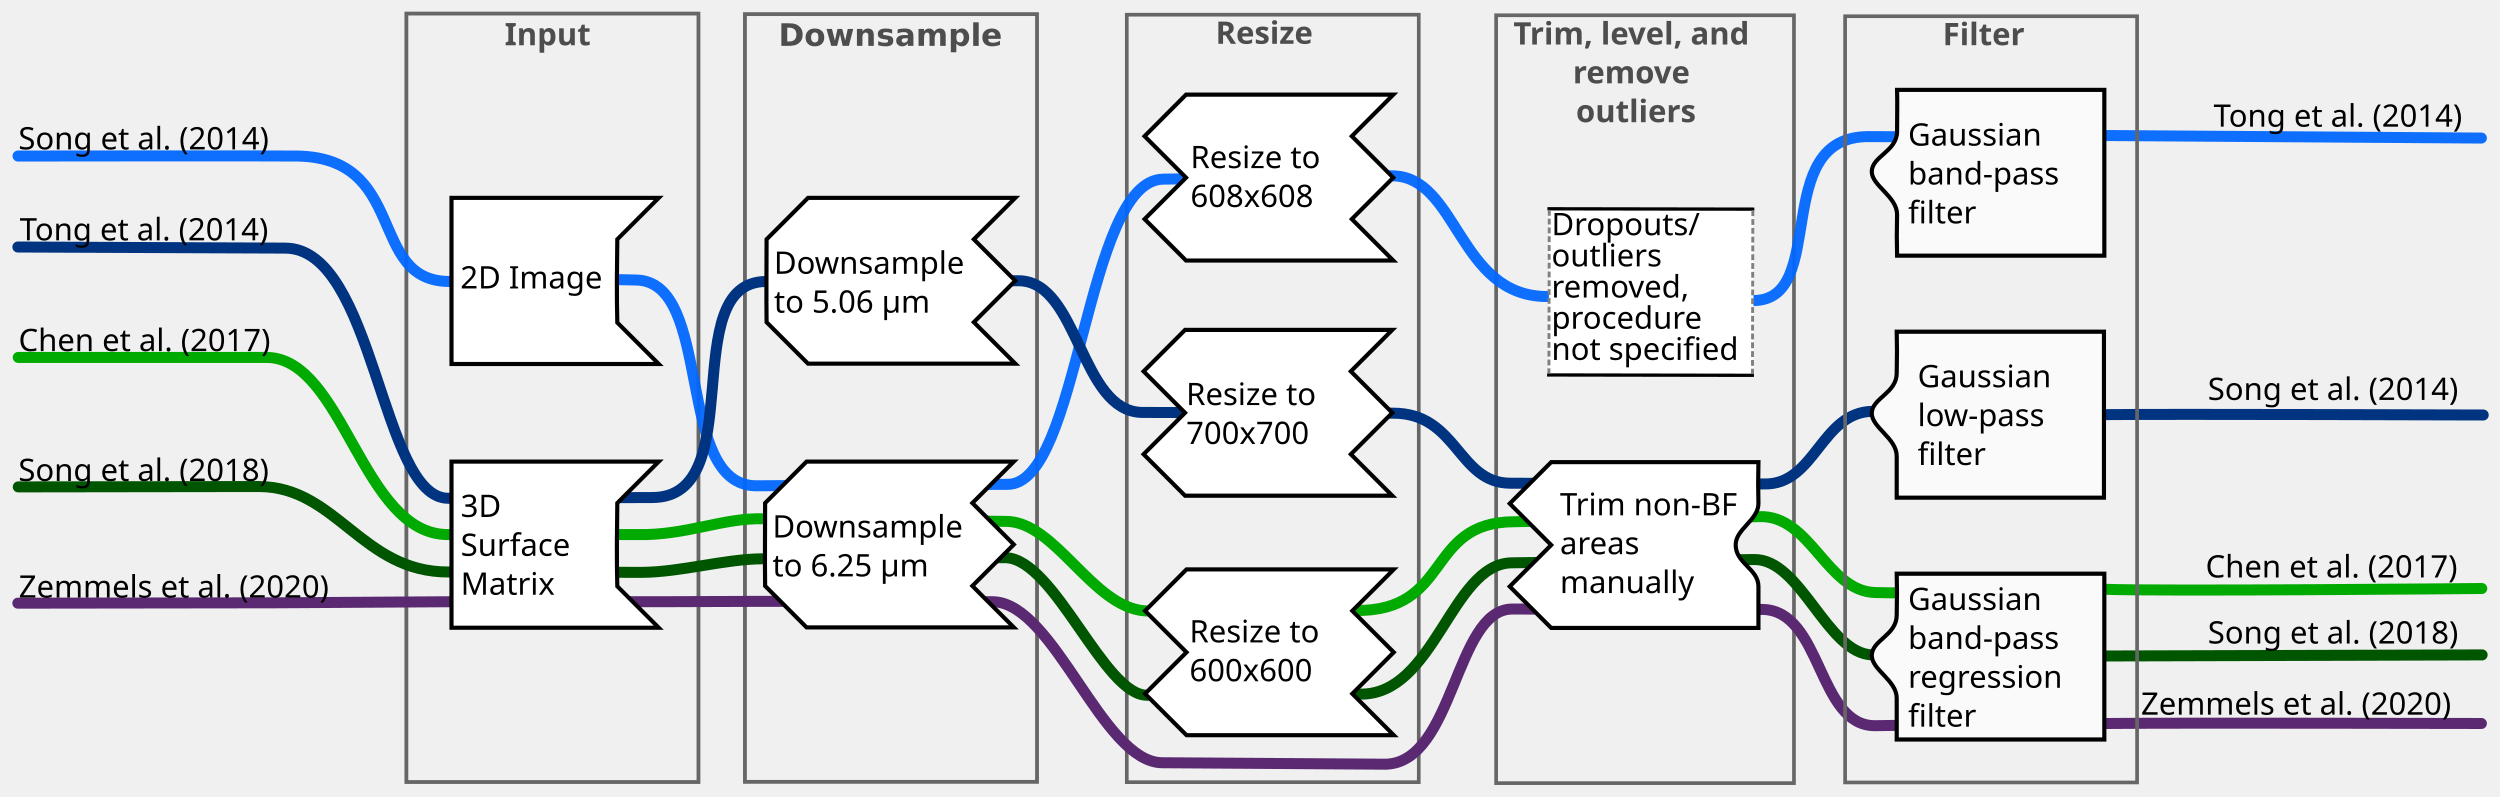
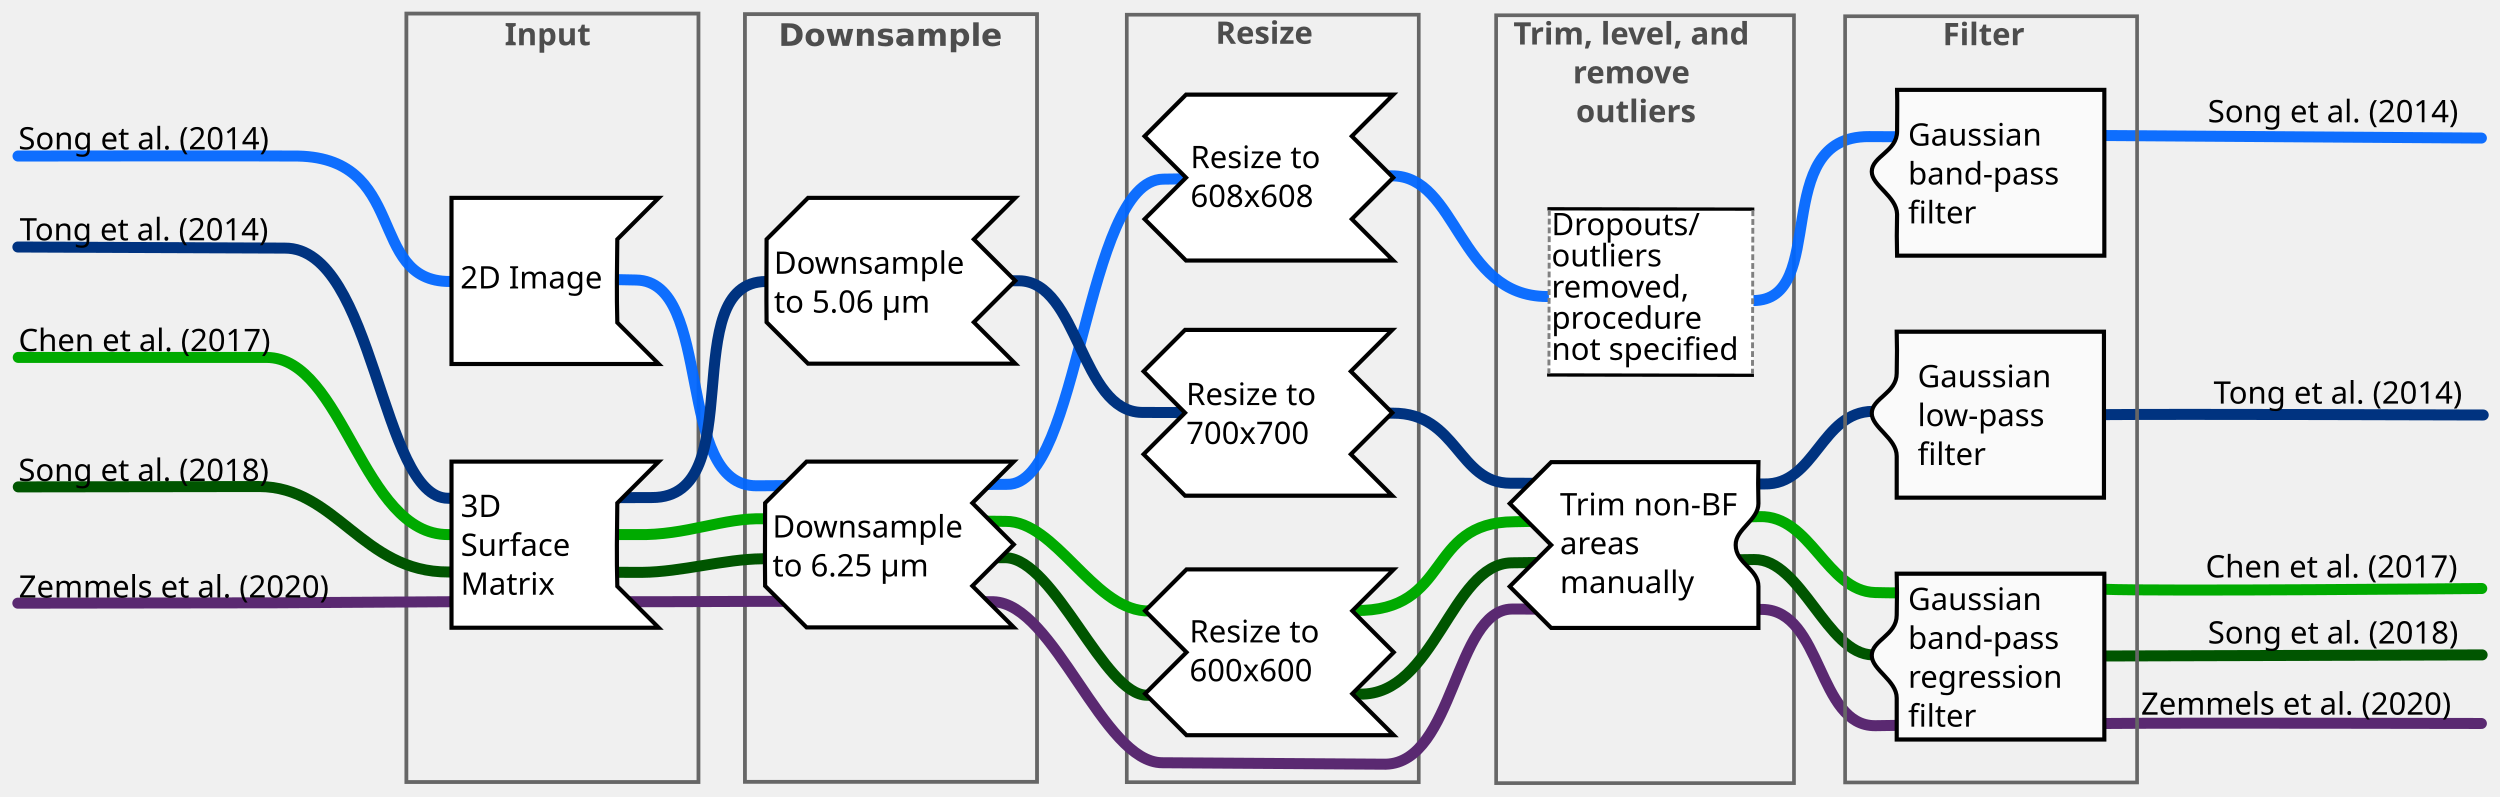
<svg xmlns="http://www.w3.org/2000/svg" xmlns:ns1="http://www.openswatchbook.org/uri/2009/osb" width="26.82in" height="8.547in" viewBox="0 0 681.2 217.2" version="1.1" id="svg8">
  <defs id="defs2">
    <linearGradient id="linearGradient6307" ns1:paint="solid">
      <stop style="stop-color:#000000;stop-opacity:1;" offset="0" id="stop6305" />
    </linearGradient>
    <linearGradient id="linearGradient4867" ns1:paint="solid">
      <stop style="stop-color:#f9ff00;stop-opacity:0;" offset="0" id="stop4865" />
    </linearGradient>
  </defs>
  <g id="layer3" transform="translate(-19.69,-73.96)" />
  <g id="layer1" transform="translate(-23.49,98.24)" />
  <g id="layer4" transform="translate(-19.69,-73.96)" />
  <g id="g7510" transform="translate(3.107,-90.66)">
    <rect y="94.51" x="199.8" height="209.3" width="79.63" id="rect6431-1" style="opacity:1;vector-effect:none;fill:none;fill-opacity:1;stroke:#666666;stroke-width:1.04;stroke-linecap:butt;stroke-linejoin:miter;stroke-miterlimit:4;stroke-dasharray:none;stroke-dashoffset:0;stroke-opacity:1" />
    <g transform="translate(71.03,4.613)" id="g7355">
      <path d="M 140.3,93.59 V 97.36 H 140.8 Q 141.8,97.36 142.3,96.87 Q 142.8,96.39 142.8,95.47 Q 142.8,94.55 142.3,94.07 Q 141.8,93.59 140.8,93.59 Z M 138.7,92.39 H 140.4 Q 141.8,92.39 142.4,92.59 Q 143.1,92.79 143.6,93.27 Q 144.1,93.69 144.3,94.23 Q 144.5,94.78 144.5,95.47 Q 144.5,96.17 144.3,96.72 Q 144.1,97.26 143.6,97.68 Q 143.1,98.16 142.4,98.36 Q 141.7,98.56 140.4,98.56 H 138.7 Z" style="font-style:normal;font-variant:normal;font-weight:bold;font-stretch:normal;font-size:8.467px;line-height:1.25;font-family:sans-serif;-inkscape-font-specification:'sans-serif, Bold';font-variant-ligatures:normal;font-variant-caps:normal;font-variant-numeric:normal;font-feature-settings:normal;text-align:start;letter-spacing:0px;word-spacing:0px;writing-mode:lr-tb;text-anchor:start;fill:#4d4d4d;fill-opacity:1;stroke:none;stroke-width:0.265" id="path7314" />
      <path d="M 147.8,94.88 Q 147.4,94.88 147.1,95.23 Q 146.8,95.58 146.8,96.25 Q 146.8,96.91 147.1,97.27 Q 147.4,97.62 147.8,97.62 Q 148.3,97.62 148.6,97.27 Q 148.8,96.91 148.8,96.25 Q 148.8,95.58 148.6,95.23 Q 148.3,94.88 147.8,94.88 Z M 147.8,93.82 Q 149,93.82 149.7,94.46 Q 150.4,95.11 150.4,96.25 Q 150.4,97.39 149.7,98.03 Q 149,98.68 147.8,98.68 Q 146.6,98.68 146,98.03 Q 145.3,97.39 145.3,96.25 Q 145.3,95.11 146,94.46 Q 146.6,93.82 147.8,93.82 Z" style="font-style:normal;font-variant:normal;font-weight:bold;font-stretch:normal;font-size:8.467px;line-height:1.25;font-family:sans-serif;-inkscape-font-specification:'sans-serif, Bold';font-variant-ligatures:normal;font-variant-caps:normal;font-variant-numeric:normal;font-feature-settings:normal;text-align:start;letter-spacing:0px;word-spacing:0px;writing-mode:lr-tb;text-anchor:start;fill:#4d4d4d;fill-opacity:1;stroke:none;stroke-width:0.265" id="path7316" />
      <path d="M 151,93.93 H 152.5 L 153.3,97.12 L 154,93.93 H 155.3 L 156.1,97.09 L 156.8,93.93 H 158.3 L 157.1,98.56 H 155.4 L 154.7,95.38 L 153.9,98.56 H 152.3 Z" style="font-style:normal;font-variant:normal;font-weight:bold;font-stretch:normal;font-size:8.467px;line-height:1.25;font-family:sans-serif;-inkscape-font-specification:'sans-serif, Bold';font-variant-ligatures:normal;font-variant-caps:normal;font-variant-numeric:normal;font-feature-settings:normal;text-align:start;letter-spacing:0px;word-spacing:0px;writing-mode:lr-tb;text-anchor:start;fill:#4d4d4d;fill-opacity:1;stroke:none;stroke-width:0.265" id="path7318" />
      <path d="M 163.9,95.74 V 98.56 H 162.4 V 98.1 V 96.4 Q 162.4,95.8 162.4,95.58 Q 162.4,95.35 162.3,95.24 Q 162.2,95.1 162.1,95.02 Q 161.9,94.93 161.8,94.93 Q 161.3,94.93 161,95.29 Q 160.8,95.65 160.8,96.28 V 98.56 H 159.3 V 93.93 H 160.8 V 94.61 Q 161.1,94.2 161.5,94.01 Q 161.8,93.82 162.3,93.82 Q 163.1,93.82 163.5,94.31 Q 163.9,94.8 163.9,95.74 Z" style="font-style:normal;font-variant:normal;font-weight:bold;font-stretch:normal;font-size:8.467px;line-height:1.25;font-family:sans-serif;-inkscape-font-specification:'sans-serif, Bold';font-variant-ligatures:normal;font-variant-caps:normal;font-variant-numeric:normal;font-feature-settings:normal;text-align:start;letter-spacing:0px;word-spacing:0px;writing-mode:lr-tb;text-anchor:start;fill:#4d4d4d;fill-opacity:1;stroke:none;stroke-width:0.265" id="path7320" />
      <path d="M 168.9,94.07 V 95.2 Q 168.5,95 168,94.9 Q 167.6,94.8 167.2,94.8 Q 166.8,94.8 166.6,94.91 Q 166.4,95.01 166.4,95.23 Q 166.4,95.41 166.5,95.5 Q 166.7,95.6 167.1,95.65 L 167.3,95.68 Q 168.5,95.83 168.9,96.16 Q 169.2,96.49 169.2,97.2 Q 169.2,97.94 168.7,98.31 Q 168.2,98.68 167.1,98.68 Q 166.6,98.68 166.1,98.61 Q 165.6,98.54 165.1,98.39 V 97.27 Q 165.6,97.48 166,97.59 Q 166.5,97.7 167,97.7 Q 167.4,97.7 167.6,97.58 Q 167.8,97.46 167.8,97.22 Q 167.8,97.02 167.7,96.93 Q 167.5,96.83 167.1,96.77 L 166.8,96.74 Q 165.8,96.62 165.4,96.28 Q 165,95.95 165,95.26 Q 165,94.53 165.6,94.17 Q 166.1,93.82 167.1,93.82 Q 167.5,93.82 168,93.88 Q 168.4,93.94 168.9,94.07 Z" style="font-style:normal;font-variant:normal;font-weight:bold;font-stretch:normal;font-size:8.467px;line-height:1.25;font-family:sans-serif;-inkscape-font-specification:'sans-serif, Bold';font-variant-ligatures:normal;font-variant-caps:normal;font-variant-numeric:normal;font-feature-settings:normal;text-align:start;letter-spacing:0px;word-spacing:0px;writing-mode:lr-tb;text-anchor:start;fill:#4d4d4d;fill-opacity:1;stroke:none;stroke-width:0.265" id="path7322" />
      <path d="M 172.4,96.48 Q 172,96.48 171.7,96.63 Q 171.5,96.79 171.5,97.1 Q 171.5,97.38 171.7,97.54 Q 171.9,97.7 172.2,97.7 Q 172.6,97.7 172.9,97.4 Q 173.2,97.1 173.2,96.65 V 96.48 Z M 174.7,95.92 V 98.56 H 173.2 V 97.87 Q 172.9,98.3 172.5,98.49 Q 172.2,98.68 171.6,98.68 Q 170.9,98.68 170.5,98.26 Q 170,97.84 170,97.17 Q 170,96.36 170.6,95.98 Q 171.1,95.6 172.3,95.6 H 173.2 V 95.48 Q 173.2,95.13 172.9,94.97 Q 172.7,94.8 172.1,94.8 Q 171.6,94.8 171.2,94.9 Q 170.8,94.99 170.4,95.18 V 94.05 Q 170.9,93.94 171.4,93.88 Q 171.9,93.82 172.3,93.82 Q 173.6,93.82 174.1,94.31 Q 174.7,94.81 174.7,95.92 Z" style="font-style:normal;font-variant:normal;font-weight:bold;font-stretch:normal;font-size:8.467px;line-height:1.25;font-family:sans-serif;-inkscape-font-specification:'sans-serif, Bold';font-variant-ligatures:normal;font-variant-caps:normal;font-variant-numeric:normal;font-feature-settings:normal;text-align:start;letter-spacing:0px;word-spacing:0px;writing-mode:lr-tb;text-anchor:start;fill:#4d4d4d;fill-opacity:1;stroke:none;stroke-width:0.265" id="path7324" />
      <path d="M 180.4,94.7 Q 180.7,94.27 181,94.05 Q 181.4,93.82 181.9,93.82 Q 182.7,93.82 183.1,94.31 Q 183.5,94.8 183.5,95.74 V 98.56 H 182 V 96.15 Q 182,96.09 182,96.03 Q 182,95.98 182,95.87 Q 182,95.38 181.9,95.16 Q 181.8,94.93 181.4,94.93 Q 181,94.93 180.8,95.28 Q 180.6,95.63 180.5,96.29 V 98.56 H 179.1 V 96.15 Q 179.1,95.38 178.9,95.16 Q 178.8,94.93 178.5,94.93 Q 178,94.93 177.8,95.29 Q 177.6,95.63 177.6,96.28 V 98.56 H 176.1 V 93.93 H 177.6 V 94.61 Q 177.8,94.21 178.2,94.02 Q 178.5,93.82 179,93.82 Q 179.4,93.82 179.8,94.05 Q 180.2,94.28 180.4,94.7 Z" style="font-style:normal;font-variant:normal;font-weight:bold;font-stretch:normal;font-size:8.467px;line-height:1.25;font-family:sans-serif;-inkscape-font-specification:'sans-serif, Bold';font-variant-ligatures:normal;font-variant-caps:normal;font-variant-numeric:normal;font-feature-settings:normal;text-align:start;letter-spacing:0px;word-spacing:0px;writing-mode:lr-tb;text-anchor:start;fill:#4d4d4d;fill-opacity:1;stroke:none;stroke-width:0.265" id="path7326" />
      <path d="M 186.4,97.89 V 100.3 H 184.9 V 93.93 H 186.4 V 94.61 Q 186.7,94.2 187.1,94.01 Q 187.4,93.82 187.9,93.82 Q 188.8,93.82 189.3,94.5 Q 189.9,95.18 189.9,96.25 Q 189.9,97.32 189.3,98 Q 188.8,98.68 187.9,98.68 Q 187.4,98.68 187.1,98.49 Q 186.7,98.3 186.4,97.89 Z M 187.4,94.89 Q 186.9,94.89 186.6,95.24 Q 186.4,95.59 186.4,96.25 Q 186.4,96.91 186.6,97.26 Q 186.9,97.6 187.4,97.6 Q 187.9,97.6 188.1,97.26 Q 188.4,96.91 188.4,96.25 Q 188.4,95.59 188.1,95.24 Q 187.9,94.89 187.4,94.89 Z" style="font-style:normal;font-variant:normal;font-weight:bold;font-stretch:normal;font-size:8.467px;line-height:1.25;font-family:sans-serif;-inkscape-font-specification:'sans-serif, Bold';font-variant-ligatures:normal;font-variant-caps:normal;font-variant-numeric:normal;font-feature-settings:normal;text-align:start;letter-spacing:0px;word-spacing:0px;writing-mode:lr-tb;text-anchor:start;fill:#4d4d4d;fill-opacity:1;stroke:none;stroke-width:0.265" id="path7328" />
      <path d="M 191,92.13 H 192.5 V 98.56 H 191 Z" style="font-style:normal;font-variant:normal;font-weight:bold;font-stretch:normal;font-size:8.467px;line-height:1.25;font-family:sans-serif;-inkscape-font-specification:'sans-serif, Bold';font-variant-ligatures:normal;font-variant-caps:normal;font-variant-numeric:normal;font-feature-settings:normal;text-align:start;letter-spacing:0px;word-spacing:0px;writing-mode:lr-tb;text-anchor:start;fill:#4d4d4d;fill-opacity:1;stroke:none;stroke-width:0.265" id="path7330" />
      <path d="M 198.5,96.23 V 96.65 H 195.1 Q 195.1,97.18 195.4,97.44 Q 195.8,97.7 196.3,97.7 Q 196.8,97.7 197.3,97.56 Q 197.8,97.42 198.3,97.14 V 98.28 Q 197.8,98.48 197.2,98.58 Q 196.7,98.68 196.2,98.68 Q 194.9,98.68 194.2,98.04 Q 193.5,97.4 193.5,96.25 Q 193.5,95.12 194.2,94.47 Q 194.9,93.82 196.1,93.82 Q 197.2,93.82 197.9,94.48 Q 198.5,95.13 198.5,96.23 Z M 197,95.74 Q 197,95.32 196.7,95.06 Q 196.5,94.8 196.1,94.8 Q 195.7,94.8 195.4,95.05 Q 195.1,95.29 195.1,95.74 Z" style="font-style:normal;font-variant:normal;font-weight:bold;font-stretch:normal;font-size:8.467px;line-height:1.25;font-family:sans-serif;-inkscape-font-specification:'sans-serif, Bold';font-variant-ligatures:normal;font-variant-caps:normal;font-variant-numeric:normal;font-feature-settings:normal;text-align:start;letter-spacing:0px;word-spacing:0px;writing-mode:lr-tb;text-anchor:start;fill:#4d4d4d;fill-opacity:1;stroke:none;stroke-width:0.265" id="path7332" />
    </g>
  </g>
  <g id="g7515" style="stroke-width:1;stroke-miterlimit:4;stroke-dasharray:none" transform="translate(3.107,-90.66)">
    <path id="rect6431-1-2" d="M 303.9,94.67 H 383.5 V 303.9 H 303.9 Z" style="opacity:1;vector-effect:none;fill:none;fill-opacity:1;stroke:#666666;stroke-width:1;stroke-linecap:butt;stroke-linejoin:miter;stroke-miterlimit:4;stroke-dasharray:none;stroke-dashoffset:0;stroke-opacity:1" />
    <text xml:space="preserve" style="font-style:normal;font-variant:normal;font-weight:normal;font-stretch:normal;font-size:6.351px;line-height:1.25;font-family:sans-serif;-inkscape-font-specification:'sans-serif, Normal';font-variant-ligatures:normal;font-variant-caps:normal;font-variant-numeric:normal;font-feature-settings:normal;text-align:start;letter-spacing:0px;word-spacing:0px;writing-mode:lr-tb;text-anchor:start;fill:#000000;fill-opacity:1;stroke:none;stroke-width:1;stroke-miterlimit:4;stroke-dasharray:none" x="328.1" y="102.6" id="text7259-8">
      <tspan id="tspan7257-9" x="328.1" y="102.6" style="font-style:normal;font-variant:normal;font-weight:bold;font-stretch:normal;font-size:8.468px;font-family:sans-serif;-inkscape-font-specification:'sans-serif, Bold';font-variant-ligatures:normal;font-variant-caps:normal;font-variant-numeric:normal;font-feature-settings:normal;text-align:start;writing-mode:lr-tb;text-anchor:start;fill:#4d4d4d;stroke-width:1;stroke-miterlimit:4;stroke-dasharray:none">Resize</tspan>
    </text>
  </g>
  <path style="opacity:1;vector-effect:none;fill:none;fill-opacity:1;stroke:#666666;stroke-width:1;stroke-linecap:butt;stroke-linejoin:miter;stroke-miterlimit:4;stroke-dasharray:none;stroke-dashoffset:0;stroke-opacity:1" d="M 407.7,4.161 H 488.9 V 213.5 H 407.7 Z" id="rect6431-1-2-8" />
  <text id="text7259-8-3" y="12.14" x="448.3" style="font-style:normal;font-variant:normal;font-weight:normal;font-stretch:normal;font-size:6.351px;line-height:1.25;font-family:sans-serif;-inkscape-font-specification:'sans-serif, Normal';font-variant-ligatures:normal;font-variant-caps:normal;font-variant-numeric:normal;font-feature-settings:normal;text-align:start;letter-spacing:0px;word-spacing:0px;writing-mode:lr-tb;text-anchor:start;fill:#000000;fill-opacity:1;stroke:none;stroke-width:0.265" xml:space="preserve">
    <tspan id="tspan7827" style="font-style:normal;font-variant:normal;font-weight:bold;font-stretch:normal;font-size:8.468px;font-family:sans-serif;-inkscape-font-specification:'sans-serif, Bold';font-variant-ligatures:normal;font-variant-caps:normal;font-variant-numeric:normal;font-feature-settings:normal;text-align:center;writing-mode:lr-tb;text-anchor:middle;fill:#4d4d4d;fill-opacity:1" x="449.8" y="12.14">Trim, level, and </tspan>
    <tspan id="tspan7829" style="font-style:normal;font-variant:normal;font-weight:bold;font-stretch:normal;font-size:8.468px;font-family:sans-serif;-inkscape-font-specification:'sans-serif, Bold';font-variant-ligatures:normal;font-variant-caps:normal;font-variant-numeric:normal;font-feature-settings:normal;text-align:center;writing-mode:lr-tb;text-anchor:middle;fill:#4d4d4d;fill-opacity:1" x="449.8" y="22.72">remove </tspan>
    <tspan id="tspan7831" style="font-style:normal;font-variant:normal;font-weight:bold;font-stretch:normal;font-size:8.468px;font-family:sans-serif;-inkscape-font-specification:'sans-serif, Bold';font-variant-ligatures:normal;font-variant-caps:normal;font-variant-numeric:normal;font-feature-settings:normal;text-align:center;writing-mode:lr-tb;text-anchor:middle;fill:#4d4d4d;fill-opacity:1" x="448.3" y="33.31">outliers</tspan>
  </text>
  <g id="g7496" transform="translate(3.107,-90.66)">
    <rect y="94.36" x="107.5" height="209.5" width="79.63" id="rect6431" style="opacity:1;vector-effect:none;fill:none;fill-opacity:1;stroke:#666666;stroke-width:1.04;stroke-linecap:butt;stroke-linejoin:miter;stroke-miterlimit:4;stroke-dasharray:none;stroke-dashoffset:0;stroke-opacity:1" />
    <text id="text7259" y="103" x="134.3" style="font-style:normal;font-variant:normal;font-weight:normal;font-stretch:normal;font-size:6.35px;line-height:1.25;font-family:sans-serif;-inkscape-font-specification:'sans-serif, Normal';font-variant-ligatures:normal;font-variant-caps:normal;font-variant-numeric:normal;font-feature-settings:normal;text-align:start;letter-spacing:0px;word-spacing:0px;writing-mode:lr-tb;text-anchor:start;fill:#000000;fill-opacity:1;stroke:none;stroke-width:0.265" xml:space="preserve">
      <tspan style="font-style:normal;font-variant:normal;font-weight:bold;font-stretch:normal;font-size:8.467px;font-family:sans-serif;-inkscape-font-specification:'sans-serif, Bold';font-variant-ligatures:normal;font-variant-caps:normal;font-variant-numeric:normal;font-feature-settings:normal;text-align:start;writing-mode:lr-tb;text-anchor:start;fill:#4d4d4d;stroke-width:0.265" y="103" x="134.3" id="tspan7257">Input </tspan>
    </text>
  </g>
  <g id="layer2" style="display:inline" transform="translate(-19.69,-73.96)">
    <path style="fill:none;stroke:#0066ff;stroke-width:3.001;stroke-linecap:round;stroke-linejoin:round;stroke-miterlimit:4;stroke-dasharray:none;stroke-opacity:0.941" d="M 24.42,116.5 C 24.42,116.5 95.15,116.4 99.33,116.5 C 131.3,116.1 119.2,150.7 142.1,150.7 C 156.8,150.7 182,149.9 192.9,150.3 C 214.3,150.6 203.2,206.5 225.8,206.4 C 248,206.2 270.9,206.1 294.1,206 C 313.9,206.4 315.3,123.1 336.6,122.8 L 398.9,121.9 C 417,121.8 416.9,154.7 441.2,154.8 C 455.6,154.4 483.4,155.9 497.4,155.9 C 518.4,156 501.7,111.1 529,111.2 C 549.9,111.4 592.4,110.9 592.4,110.9 L 696,111.6" id="path355" />
    <path style="fill:none;stroke:#003380;stroke-width:3;stroke-linecap:round;stroke-linejoin:round;stroke-miterlimit:4;stroke-dasharray:none;stroke-opacity:1" d="M 24.38,141.3 L 97.1,141.6 C 121.8,141.4 123.2,209.8 141.7,209.8 L 197.3,209.6 C 224.4,209.6 203.5,150.8 228.4,150.7 L 297.3,150.5 C 313.7,150.7 313.9,186.2 330.9,186.4 L 399.2,186.6 C 416.9,186.5 416.9,205.7 431.3,205.7 L 500.5,205.9 C 514.4,206.2 516,186.2 530.1,186.1 C 548.7,186 583.7,186.9 592.9,187 C 611.5,186.8 696.5,187.1 696.5,187.1" id="path6311" />
    <path style="fill:none;stroke:#00aa00;stroke-width:3;stroke-linecap:round;stroke-linejoin:round;stroke-miterlimit:4;stroke-dasharray:none;stroke-opacity:1" d="M 24.48,171.4 H 92.15 C 113.3,171.5 118.1,219.8 141.7,219.7 H 193.2 C 206.6,220 216.8,215 227.8,215.4 L 293.7,216.1 C 307.2,216 317.2,239.4 331.6,240.5 L 388.8,240.4 C 415.6,240.8 407.8,216.3 432.3,216.2 L 499.2,214.8 C 513.2,214.4 517.4,235.1 530.7,235.5 C 548,236 584.9,234.5 593,234.6 C 607.2,235.2 696.1,234.4 696.1,234.4" id="path6313" />
    <path style="fill:none;stroke:#005500;stroke-width:3;stroke-linecap:round;stroke-linejoin:round;stroke-miterlimit:4;stroke-dasharray:none;stroke-opacity:1" d="M 24.49,206.7 L 90.17,206.6 C 111.3,206.7 118.2,230 141.8,229.9 L 194.6,230 C 205.3,229.9 216.9,226.4 227.3,226.3 L 293.7,226 C 307.1,226.4 320.5,263.7 332.3,263.5 L 390.2,263.2 C 410.7,263.6 415.1,227.7 431.6,227.4 L 497.7,226.5 C 510.6,226.3 517.6,252.4 530.1,252.5 L 592.9,252.8 L 696.2,252.5" id="path6313-3" />
    <path style="fill:none;stroke:#5a2971;stroke-width:3;stroke-linecap:round;stroke-linejoin:round;stroke-miterlimit:4;stroke-dasharray:none;stroke-opacity:1" d="M 24.37,238.4 L 94.63,238.3 L 142.9,238 H 200.1 L 227.8,237.9 L 290.3,238 C 307.1,238.5 320,281.9 336.4,281.9 L 397.3,282.3 C 416,281.8 416.1,240.2 431.7,240 L 500,240.1 C 516.4,240.4 514.9,272 530.8,271.8 C 543.7,271.6 582.5,271 594.3,271.2 C 611.5,271 696,271.2 696,271.2" id="path6429" />
    <g id="g6877" transform="translate(2.001,-3.212)">
      <g id="g938">
        <text xml:space="preserve" style="font-style:normal;font-weight:normal;font-size:10.583px;line-height:1.25;font-family:sans-serif;letter-spacing:0px;word-spacing:0px;fill:#000000;fill-opacity:1;stroke:none;stroke-width:0.265" x="22.51" y="117.9" id="text6831">
          <tspan id="tspan6829" x="22.51" y="117.9" style="font-style:normal;font-variant:normal;font-weight:normal;font-stretch:normal;font-size:8.467px;font-family:sans-serif;-inkscape-font-specification:'sans-serif, Normal';font-variant-ligatures:normal;font-variant-caps:normal;font-variant-numeric:normal;font-feature-settings:normal;text-align:start;writing-mode:lr-tb;text-anchor:start;stroke-width:0.265">Song et al. (2014)</tspan>
        </text>
        <text id="text6835" y="142.7" x="22.89" style="font-style:normal;font-weight:normal;font-size:10.583px;line-height:1.25;font-family:sans-serif;letter-spacing:0px;word-spacing:0px;fill:#000000;fill-opacity:1;stroke:none;stroke-width:0.265" xml:space="preserve">
          <tspan style="font-style:normal;font-variant:normal;font-weight:normal;font-stretch:normal;font-size:8.467px;font-family:sans-serif;-inkscape-font-specification:'sans-serif, Normal';font-variant-ligatures:normal;font-variant-caps:normal;font-variant-numeric:normal;font-feature-settings:normal;text-align:start;writing-mode:lr-tb;text-anchor:start;stroke-width:0.265" y="142.7" x="22.89" id="tspan6833">Tong et al. (2014)</tspan>
        </text>
        <text xml:space="preserve" style="font-style:normal;font-weight:normal;font-size:10.583px;line-height:1.25;font-family:sans-serif;letter-spacing:0px;word-spacing:0px;fill:#000000;fill-opacity:1;stroke:none;stroke-width:0.265" x="22.56" y="172.9" id="text6839">
          <tspan id="tspan6837" x="22.56" y="172.9" style="font-style:normal;font-variant:normal;font-weight:normal;font-stretch:normal;font-size:8.467px;font-family:sans-serif;-inkscape-font-specification:'sans-serif, Normal';font-variant-ligatures:normal;font-variant-caps:normal;font-variant-numeric:normal;font-feature-settings:normal;text-align:start;writing-mode:lr-tb;text-anchor:start;stroke-width:0.265">Chen et al. (2017)</tspan>
        </text>
        <text id="text6843" y="208.3" x="22.51" style="font-style:normal;font-weight:normal;font-size:10.583px;line-height:1.25;font-family:sans-serif;letter-spacing:0px;word-spacing:0px;fill:#000000;fill-opacity:1;stroke:none;stroke-width:0.265" xml:space="preserve">
          <tspan style="font-style:normal;font-variant:normal;font-weight:normal;font-stretch:normal;font-size:8.467px;font-family:sans-serif;-inkscape-font-specification:'sans-serif, Normal';font-variant-ligatures:normal;font-variant-caps:normal;font-variant-numeric:normal;font-feature-settings:normal;text-align:start;writing-mode:lr-tb;text-anchor:start;stroke-width:0.265" y="208.3" x="22.51" id="tspan6841">Song et al. (2018)</tspan>
        </text>
        <text xml:space="preserve" style="font-style:normal;font-weight:normal;font-size:10.583px;line-height:1.25;font-family:sans-serif;letter-spacing:0px;word-spacing:0px;fill:#000000;fill-opacity:1;stroke:none;stroke-width:0.265" x="22.62" y="240.1" id="text6847">
          <tspan id="tspan6845" x="22.62" y="240.1" style="font-style:normal;font-variant:normal;font-weight:normal;font-stretch:normal;font-size:8.467px;font-family:sans-serif;-inkscape-font-specification:'sans-serif, Normal';font-variant-ligatures:normal;font-variant-caps:normal;font-variant-numeric:normal;font-feature-settings:normal;text-align:start;writing-mode:lr-tb;text-anchor:start;stroke-width:0.265">Zemmels et al. (2020)</tspan>
        </text>
      </g>
    </g>
    <g id="g163">
      <path id="path3752-9-9" d="M 142.6,127.9 V 139.2 V 150.6 V 161.9 V 173.2 H 199.1 L 187.8,161.9 C 187.6,154.3 187.7,146.8 187.8,139.2 L 199.1,127.9 Z" style="fill:#ffffff;fill-opacity:1;stroke:#000000;stroke-width:1.131px;stroke-linecap:butt;stroke-linejoin:miter;stroke-opacity:1" />
      <text id="text4809" y="152.6" x="145" style="font-style:normal;font-weight:normal;font-size:10.583px;line-height:1.25;font-family:sans-serif;letter-spacing:0px;word-spacing:0px;fill:#000000;fill-opacity:1;stroke:none;stroke-width:0.265" xml:space="preserve">
        <tspan style="font-style:normal;font-variant:normal;font-weight:normal;font-stretch:normal;font-size:8.467px;font-family:sans-serif;-inkscape-font-specification:'sans-serif, Normal';font-variant-ligatures:normal;font-variant-caps:normal;font-variant-numeric:normal;font-feature-settings:normal;text-align:start;writing-mode:lr-tb;text-anchor:start;stroke-width:0.265" y="152.6" x="145" id="tspan4807">2D Image</tspan>
      </text>
    </g>
    <g id="g170">
      <path id="path3752-9" d="M 142.6,199.8 V 211.1 V 222.4 V 233.8 V 245.1 H 199.1 L 187.8,233.8 C 187.6,226.2 187.7,218.7 187.8,211.1 L 199.1,199.8 Z" style="fill:#ffffff;fill-opacity:1;stroke:#000000;stroke-width:1.131px;stroke-linecap:butt;stroke-linejoin:miter;stroke-opacity:1" />
      <text id="text4845" y="214.9" x="145.1" style="font-style:normal;font-weight:normal;font-size:5.644px;line-height:1.25;font-family:sans-serif;letter-spacing:0px;word-spacing:0px;fill:#000000;fill-opacity:1;stroke:none;stroke-width:0.265" xml:space="preserve">
        <tspan style="font-size:8.467px;stroke-width:0.265" y="214.9" x="145.1" id="tspan4843">3D </tspan>
        <tspan id="tspan1210" style="font-size:8.467px;stroke-width:0.265" y="225.5" x="145.1">Surface</tspan>
        <tspan id="tspan4847" style="font-size:8.467px;stroke-width:0.265" y="236.1" x="145.1">Matrix</tspan>
      </text>
    </g>
    <g id="g7578" transform="matrix(1,0,0,0.9985,-64.77,-16.57)" style="stroke-width:1.001;stroke-miterlimit:4;stroke-dasharray:none">
      <path id="rect6431-1-2-85" d="M 587.3,95.1 H 666.9 V 304.3 H 587.3 Z" style="opacity:1;vector-effect:none;fill:none;fill-opacity:1;stroke:#666666;stroke-width:1.001;stroke-linecap:butt;stroke-linejoin:miter;stroke-miterlimit:4;stroke-dasharray:none;stroke-dashoffset:0;stroke-opacity:1" />
      <text xml:space="preserve" style="font-style:normal;font-variant:normal;font-weight:normal;font-stretch:normal;font-size:6.351px;line-height:1.25;font-family:sans-serif;-inkscape-font-specification:'sans-serif, Normal';font-variant-ligatures:normal;font-variant-caps:normal;font-variant-numeric:normal;font-feature-settings:normal;text-align:start;letter-spacing:0px;word-spacing:0px;writing-mode:lr-tb;text-anchor:start;fill:#000000;fill-opacity:1;stroke:none;stroke-width:1.001;stroke-miterlimit:4;stroke-dasharray:none" x="613.9" y="103" id="text7259-8-5">
        <tspan id="tspan7257-9-0" x="613.9" y="103" style="font-style:normal;font-variant:normal;font-weight:bold;font-stretch:normal;font-size:8.468px;font-family:sans-serif;-inkscape-font-specification:'sans-serif, Bold';font-variant-ligatures:normal;font-variant-caps:normal;font-variant-numeric:normal;font-feature-settings:normal;text-align:start;writing-mode:lr-tb;text-anchor:start;fill:#4d4d4d;stroke-width:1.001;stroke-miterlimit:4;stroke-dasharray:none">Filter</tspan>
      </text>
    </g>
-     <text xml:space="preserve" style="font-style:normal;font-weight:normal;font-size:10.583px;line-height:1.25;font-family:sans-serif;letter-spacing:0px;word-spacing:0px;fill:#000000;fill-opacity:1;stroke:none;stroke-width:0.265" x="621.4" y="183" id="text6831-4">
-       <tspan id="tspan6829-9" x="621.4" y="183" style="font-style:normal;font-variant:normal;font-weight:normal;font-stretch:normal;font-size:8.467px;font-family:sans-serif;-inkscape-font-specification:'sans-serif, Normal';font-variant-ligatures:normal;font-variant-caps:normal;font-variant-numeric:normal;font-feature-settings:normal;text-align:start;writing-mode:lr-tb;text-anchor:start;stroke-width:0.265">Song et al. (2014)</tspan>
+     <text xml:space="preserve" style="font-style:normal;font-weight:normal;font-size:10.583px;line-height:1.25;font-family:sans-serif;letter-spacing:0px;word-spacing:0px;fill:#000000;fill-opacity:1;stroke:none;stroke-width:0.265" x="621.4" y="107.3" id="text6831-4">
+       <tspan id="tspan6829-9" x="621.4" y="107.3" style="font-style:normal;font-variant:normal;font-weight:normal;font-stretch:normal;font-size:8.467px;font-family:sans-serif;-inkscape-font-specification:'sans-serif, Normal';font-variant-ligatures:normal;font-variant-caps:normal;font-variant-numeric:normal;font-feature-settings:normal;text-align:start;writing-mode:lr-tb;text-anchor:start;stroke-width:0.265">Song et al. (2014)</tspan>
    </text>
-     <text id="text6835-3" y="108.5" x="623" style="font-style:normal;font-weight:normal;font-size:10.583px;line-height:1.25;font-family:sans-serif;letter-spacing:0px;word-spacing:0px;fill:#000000;fill-opacity:1;stroke:none;stroke-width:0.265" xml:space="preserve">
-       <tspan style="font-style:normal;font-variant:normal;font-weight:normal;font-stretch:normal;font-size:8.467px;font-family:sans-serif;-inkscape-font-specification:'sans-serif, Normal';font-variant-ligatures:normal;font-variant-caps:normal;font-variant-numeric:normal;font-feature-settings:normal;text-align:start;writing-mode:lr-tb;text-anchor:start;stroke-width:0.265" y="108.5" x="623" id="tspan6833-1">Tong et al. (2014)</tspan>
+     <text id="text6835-3" y="184" x="623" style="font-style:normal;font-weight:normal;font-size:10.583px;line-height:1.25;font-family:sans-serif;letter-spacing:0px;word-spacing:0px;fill:#000000;fill-opacity:1;stroke:none;stroke-width:0.265" xml:space="preserve">
+       <tspan style="font-style:normal;font-variant:normal;font-weight:normal;font-stretch:normal;font-size:8.467px;font-family:sans-serif;-inkscape-font-specification:'sans-serif, Normal';font-variant-ligatures:normal;font-variant-caps:normal;font-variant-numeric:normal;font-feature-settings:normal;text-align:start;writing-mode:lr-tb;text-anchor:start;stroke-width:0.265" y="184" x="623" id="tspan6833-1">Tong et al. (2014)</tspan>
    </text>
    <text xml:space="preserve" style="font-style:normal;font-weight:normal;font-size:10.583px;line-height:1.25;font-family:sans-serif;letter-spacing:0px;word-spacing:0px;fill:#000000;fill-opacity:1;stroke:none;stroke-width:0.265" x="620.8" y="231.4" id="text6839-3">
      <tspan id="tspan6837-8" x="620.8" y="231.4" style="font-style:normal;font-variant:normal;font-weight:normal;font-stretch:normal;font-size:8.467px;font-family:sans-serif;-inkscape-font-specification:'sans-serif, Normal';font-variant-ligatures:normal;font-variant-caps:normal;font-variant-numeric:normal;font-feature-settings:normal;text-align:start;writing-mode:lr-tb;text-anchor:start;stroke-width:0.265">Chen et al. (2017)</tspan>
    </text>
    <text id="text6843-7" y="249.4" x="621.4" style="font-style:normal;font-weight:normal;font-size:10.583px;line-height:1.25;font-family:sans-serif;letter-spacing:0px;word-spacing:0px;fill:#000000;fill-opacity:1;stroke:none;stroke-width:0.265" xml:space="preserve">
      <tspan style="font-style:normal;font-variant:normal;font-weight:normal;font-stretch:normal;font-size:8.467px;font-family:sans-serif;-inkscape-font-specification:'sans-serif, Normal';font-variant-ligatures:normal;font-variant-caps:normal;font-variant-numeric:normal;font-feature-settings:normal;text-align:start;writing-mode:lr-tb;text-anchor:start;stroke-width:0.265" y="249.4" x="621.4" id="tspan6841-9">Song et al. (2018)</tspan>
    </text>
    <text xml:space="preserve" style="font-style:normal;font-weight:normal;font-size:10.583px;line-height:1.25;font-family:sans-serif;letter-spacing:0px;word-spacing:0px;fill:#000000;fill-opacity:1;stroke:none;stroke-width:0.265" x="603.2" y="268.8" id="text6847-3">
      <tspan id="tspan6845-8" x="603.2" y="268.8" style="font-style:normal;font-variant:normal;font-weight:normal;font-stretch:normal;font-size:8.467px;font-family:sans-serif;-inkscape-font-specification:'sans-serif, Normal';font-variant-ligatures:normal;font-variant-caps:normal;font-variant-numeric:normal;font-feature-settings:normal;text-align:start;writing-mode:lr-tb;text-anchor:start;stroke-width:0.265">Zemmels et al. (2020)</tspan>
    </text>
    <g id="g223" transform="translate(0,74.93)">
      <g id="g267">
        <path style="display:inline;fill:#fafafa;fill-opacity:1;stroke:#000000;stroke-width:1.131px;stroke-linecap:butt;stroke-linejoin:miter;stroke-opacity:1" d="M 536.6,89.46 C 536.7,94.24 536.7,94.62 536.6,100.8 C 536.6,106.2 529.8,107.6 529.8,111.7 C 529.8,115.6 536.6,118.5 536.6,123.4 C 536.6,128.2 536.6,130.4 536.6,134.7 H 593.1 V 89.46 Z" id="path3752-3-2" />
        <text xml:space="preserve" style="font-style:normal;font-weight:normal;font-size:5.644px;line-height:1.25;font-family:sans-serif;letter-spacing:0px;word-spacing:0px;fill:#000000;fill-opacity:1;stroke:none;stroke-width:0.265" x="542.3" y="104.6" id="text5264">
          <tspan id="tspan5262" x="542.3" y="104.6" style="font-size:8.467px;stroke-width:0.265">Gaussian</tspan>
          <tspan x="542.3" y="115.2" style="font-size:8.467px;stroke-width:0.265" id="tspan5266">low-pass </tspan>
          <tspan x="542.3" y="125.8" style="font-size:8.467px;stroke-width:0.265" id="tspan5270">filter</tspan>
        </text>
      </g>
    </g>
    <g id="g230" transform="translate(0,-65.44)">
      <g id="g260">
        <path style="display:inline;fill:#fafafa;fill-opacity:1;stroke:#000000;stroke-width:1.131px;stroke-linecap:butt;stroke-linejoin:miter;stroke-opacity:1" d="M 536.7,163.9 C 536.8,168.7 536.7,169 536.7,175.2 C 536.7,180.7 529.8,182 529.8,186.2 C 529.8,190 536.6,192.9 536.7,197.8 C 536.6,202.6 536.6,204.9 536.7,209.1 H 593.2 V 163.9 Z" id="path3752-3-2-11" />
        <text xml:space="preserve" style="font-style:normal;font-weight:normal;font-size:5.644px;line-height:1.25;font-family:sans-serif;letter-spacing:0px;word-spacing:0px;fill:#000000;fill-opacity:1;stroke:none;stroke-width:0.265" x="539.7" y="179.1" id="text5276">
          <tspan id="tspan5274" x="539.7" y="179.1" style="font-size:8.467px;stroke-width:0.265">Gaussian</tspan>
          <tspan x="539.7" y="189.7" style="font-size:8.467px;stroke-width:0.265" id="tspan5278">band-pass</tspan>
          <tspan x="539.7" y="200.3" style="font-size:8.467px;stroke-width:0.265" id="tspan5280">filter</tspan>
        </text>
      </g>
    </g>
    <g id="g238" transform="translate(-0.2,-7.934)">
      <g id="g253">
        <path style="display:inline;fill:#fafafa;fill-opacity:1;stroke:#000000;stroke-width:1.131px;stroke-linecap:butt;stroke-linejoin:miter;stroke-opacity:1" d="M 536.8,238.3 C 536.9,243.1 536.9,243.5 536.8,249.6 C 536.8,255.1 530,256.4 530,260.6 C 530,264.5 536.8,267.4 536.8,272.2 C 536.8,277.1 536.8,279.3 536.8,283.5 H 593.4 V 238.3 Z" id="path3752-3-2-9" />
        <text xml:space="preserve" style="font-style:normal;font-weight:normal;font-size:5.644px;line-height:1.25;font-family:sans-serif;letter-spacing:0px;word-spacing:0px;fill:#000000;fill-opacity:1;stroke:none;stroke-width:0.265" x="539.9" y="248.2" id="text5284">
          <tspan id="tspan5282" x="539.9" y="248.2" style="font-size:8.467px;stroke-width:0.265">Gaussian</tspan>
          <tspan x="539.9" y="258.8" style="font-size:8.467px;stroke-width:0.265" id="tspan5286">band-pass</tspan>
          <tspan x="539.9" y="269.4" style="font-size:8.467px;stroke-width:0.265" id="tspan5288">regression</tspan>
          <tspan x="539.9" y="280" style="font-size:8.467px;stroke-width:0.265" id="tspan5292">filter</tspan>
        </text>
      </g>
    </g>
    <g id="g6638" transform="translate(30.48,-4)">
      <path id="path3752-5-1-9" d="M 312.1,167.9 L 300.8,179.2 L 312.1,190.5 L 300.8,201.8 L 312.1,213.1 H 368.6 L 357.3,201.8 L 368.6,190.5 L 357.3,179.2 L 368.6,167.9 Z" style="fill:#ffffff;fill-opacity:1;stroke:#000000;stroke-width:1.131px;stroke-linecap:butt;stroke-linejoin:miter;stroke-opacity:1" />
      <text id="text4872-1" y="188.4" x="312.4" style="font-style:normal;font-weight:normal;font-size:5.644px;line-height:1.25;font-family:sans-serif;letter-spacing:0px;word-spacing:0px;fill:#000000;fill-opacity:1;stroke:none;stroke-width:0.265" xml:space="preserve">
        <tspan style="font-size:8.467px;stroke-width:0.265" y="188.4" x="312.4" id="tspan4870-4">Resize to</tspan>
        <tspan id="tspan4874-5" style="font-size:8.467px;stroke-width:0.265" y="199" x="312.4">700x700</tspan>
      </text>
    </g>
    <g id="g6644" transform="translate(30.88,-10.31)">
      <path id="path3752-5-1-9-3" d="M 312.1,239.5 L 300.8,250.8 L 312.1,262.1 L 300.8,273.4 L 312.1,284.7 H 368.6 L 357.3,273.4 L 368.6,262.1 L 357.3,250.8 L 368.6,239.5 Z" style="fill:#ffffff;fill-opacity:1;stroke:#000000;stroke-width:1.131px;stroke-linecap:butt;stroke-linejoin:miter;stroke-opacity:1" />
      <text id="text4872-2" y="259.4" x="312.9" style="font-style:normal;font-weight:normal;font-size:5.644px;line-height:1.25;font-family:sans-serif;letter-spacing:0px;word-spacing:0px;fill:#000000;fill-opacity:1;stroke:none;stroke-width:0.265" xml:space="preserve">
        <tspan style="font-size:8.467px;stroke-width:0.265" y="259.4" x="312.9" id="tspan4870-5">Resize to</tspan>
        <tspan id="tspan4874-9" style="font-size:8.467px;stroke-width:0.265" y="270" x="312.9">600x600</tspan>
      </text>
    </g>
    <g id="g6632" transform="translate(30.75,3.491)">
      <path style="fill:#ffffff;fill-opacity:1;stroke:#000000;stroke-width:1.131px;stroke-linecap:butt;stroke-linejoin:miter;stroke-opacity:1" d="M 312.1,96.27 L 300.8,107.6 L 312.1,118.9 L 300.8,130.2 L 312.1,141.5 H 368.6 L 357.3,130.2 L 368.6,118.9 L 357.3,107.6 L 368.6,96.27 Z" id="path229" />
      <text xml:space="preserve" style="font-style:normal;font-weight:normal;font-size:5.644px;line-height:1.25;font-family:sans-serif;letter-spacing:0px;word-spacing:0px;fill:#000000;fill-opacity:1;stroke:none;stroke-width:0.265" x="313.3" y="116.3" id="text235">
        <tspan id="tspan231" x="313.3" y="116.3" style="font-size:8.467px;stroke-width:0.265">Resize to</tspan>
        <tspan x="313.3" y="126.9" style="font-size:8.467px;stroke-width:0.265" id="tspan233">608x608</tspan>
      </text>
    </g>
    <g id="g194">
      <path id="path3752-5-1" d="M 239.4,199.8 L 228.1,211.1 C 228.1,219 228,225.7 228.1,233.7 L 239.4,245 H 295.9 L 284.6,233.7 L 295.9,222.4 L 284.6,211.1 L 295.9,199.8 Z" style="fill:#ffffff;fill-opacity:1;stroke:#000000;stroke-width:1.131px;stroke-linecap:butt;stroke-linejoin:miter;stroke-opacity:1" />
      <text id="text4835-0" y="220.5" x="230.1" style="font-style:normal;font-weight:normal;font-size:5.644px;line-height:1.25;font-family:sans-serif;letter-spacing:0px;word-spacing:0px;fill:#000000;fill-opacity:1;stroke:none;stroke-width:0.265" xml:space="preserve">
        <tspan style="font-size:8.467px;stroke-width:0.265" y="220.5" x="230.1" id="tspan4833-8">Downsample</tspan>
        <tspan id="tspan4839-6" style="font-size:8.467px;stroke-width:0.265" y="231.1" x="230.1">to 6.25 μm </tspan>
      </text>
    </g>
    <g id="g200">
      <path id="path3752-5-1-6" d="M 239.8,127.9 L 228.5,139.2 C 228.5,147.1 228.4,153.8 228.5,161.8 L 239.8,173.1 H 296.3 L 285,161.8 L 296.3,150.5 L 285,139.2 L 296.3,127.9 Z" style="fill:#ffffff;fill-opacity:1;stroke:#000000;stroke-width:1.131px;stroke-linecap:butt;stroke-linejoin:miter;stroke-opacity:1" />
      <text id="text4835" y="148.6" x="230.5" style="font-style:normal;font-weight:normal;font-size:5.644px;line-height:1.25;font-family:sans-serif;letter-spacing:0px;word-spacing:0px;fill:#000000;fill-opacity:1;stroke:none;stroke-width:0.265" xml:space="preserve">
        <tspan style="font-size:8.467px;stroke-width:0.265" y="148.6" x="230.5" id="tspan4833">Downsample</tspan>
        <tspan id="tspan4839" style="font-size:8.467px;stroke-width:0.265" y="159.2" x="230.5">to 5.06 μm </tspan>
      </text>
    </g>
    <g id="g245" transform="translate(0,71.95)">
      <path id="path3752-6" d="M 442.4,128 L 431.1,139.3 L 442.4,150.6 L 431.1,161.9 L 442.4,173.2 H 498.9 C 498.9,168.8 498.9,166.4 498.9,161.9 C 498.9,157.1 492.7,155.6 492.7,150.6 C 492.6,146.3 498.9,143.8 498.9,139.3 C 498.8,134.5 498.8,133 498.9,128 Z" style="display:inline;fill:#ffffff;fill-opacity:1;stroke:#000000;stroke-width:1.131px;stroke-linecap:butt;stroke-linejoin:miter;stroke-opacity:1" />
      <text id="text4915" y="142.5" x="444.8" style="font-style:normal;font-weight:normal;font-size:5.644px;line-height:1.25;font-family:sans-serif;letter-spacing:0px;word-spacing:0px;display:inline;fill:#000000;fill-opacity:1;stroke:none;stroke-width:0.265" xml:space="preserve">
        <tspan style="font-size:8.467px;stroke-width:0.265" y="142.5" x="444.8" id="tspan4913">Trim non-BF</tspan>
        <tspan id="tspan4919" style="font-size:8.467px;stroke-width:0.265" y="153.1" x="444.8">areas </tspan>
        <tspan id="tspan1195" style="font-size:8.467px;stroke-width:0.265" y="163.7" x="444.8">manually</tspan>
      </text>
    </g>
    <g id="g1277" transform="translate(-87.94,-36.92)">
      <g transform="translate(30.52)" id="g6716" style="display:inline">
        <rect style="display:inline;fill:#ffffff;fill-opacity:1;stroke:#5a2971;stroke-width:0;stroke-linecap:round;stroke-linejoin:round;stroke-miterlimit:4;stroke-dasharray:none;stroke-opacity:1" id="rect6701" width="55.77" height="45.77" x="499.2" y="167.6" />
        <path style="fill:none;stroke:#000000;stroke-width:0.898px;stroke-linecap:butt;stroke-linejoin:miter;stroke-opacity:1" d="M 498.8,167.8 L 555.2,167.9" id="path5002-3" />
        <path style="fill:none;stroke:#000000;stroke-width:0.898px;stroke-linecap:butt;stroke-linejoin:miter;stroke-opacity:1" d="M 498.7,213.1 L 555.1,213.2" id="path5002-5-2" />
        <path style="fill:#808080;stroke:#808080;stroke-width:0.8;stroke-linecap:butt;stroke-linejoin:miter;stroke-miterlimit:4;stroke-dasharray:1.6, 0.8;stroke-dashoffset:0;stroke-opacity:1" d="M 499.3,168.1 L 499.2,212.7" id="path5002-0-0" />
        <path style="fill:#808080;stroke:#808080;stroke-width:0.8;stroke-linecap:butt;stroke-linejoin:miter;stroke-miterlimit:4;stroke-dasharray:1.6, 0.8;stroke-dashoffset:0;stroke-opacity:1" d="M 554.8,168.2 L 554.7,212.8" id="path5002-0-5-0" />
        <text xml:space="preserve" style="font-style:normal;font-weight:normal;font-size:5.644px;line-height:1.25;font-family:sans-serif;letter-spacing:0px;word-spacing:0px;fill:#000000;fill-opacity:1;stroke:none;stroke-width:0.265" x="499.9" y="175" id="text5075-0">
          <tspan id="tspan5073-9" x="499.9" y="175" style="font-size:8.467px;line-height:1;stroke-width:0.265">Dropouts/</tspan>
          <tspan x="499.9" y="183.5" style="font-size:8.467px;line-height:1;stroke-width:0.265" id="tspan5155">outliers </tspan>
          <tspan id="tspan1193" x="499.9" y="192" style="font-size:8.467px;line-height:1;stroke-width:0.265">removed,  </tspan>
          <tspan x="499.9" y="200.5" style="font-size:8.467px;line-height:1;stroke-width:0.265" id="tspan5157">procedure</tspan>
          <tspan x="499.9" y="209" style="font-size:8.467px;line-height:1;stroke-width:0.265" id="tspan5077-8">not specified</tspan>
          <tspan x="499.9" y="216" style="font-size:8.467px;line-height:1;stroke-width:0.265" id="tspan5079-0" />
        </text>
      </g>
    </g>
  </g>
</svg>
